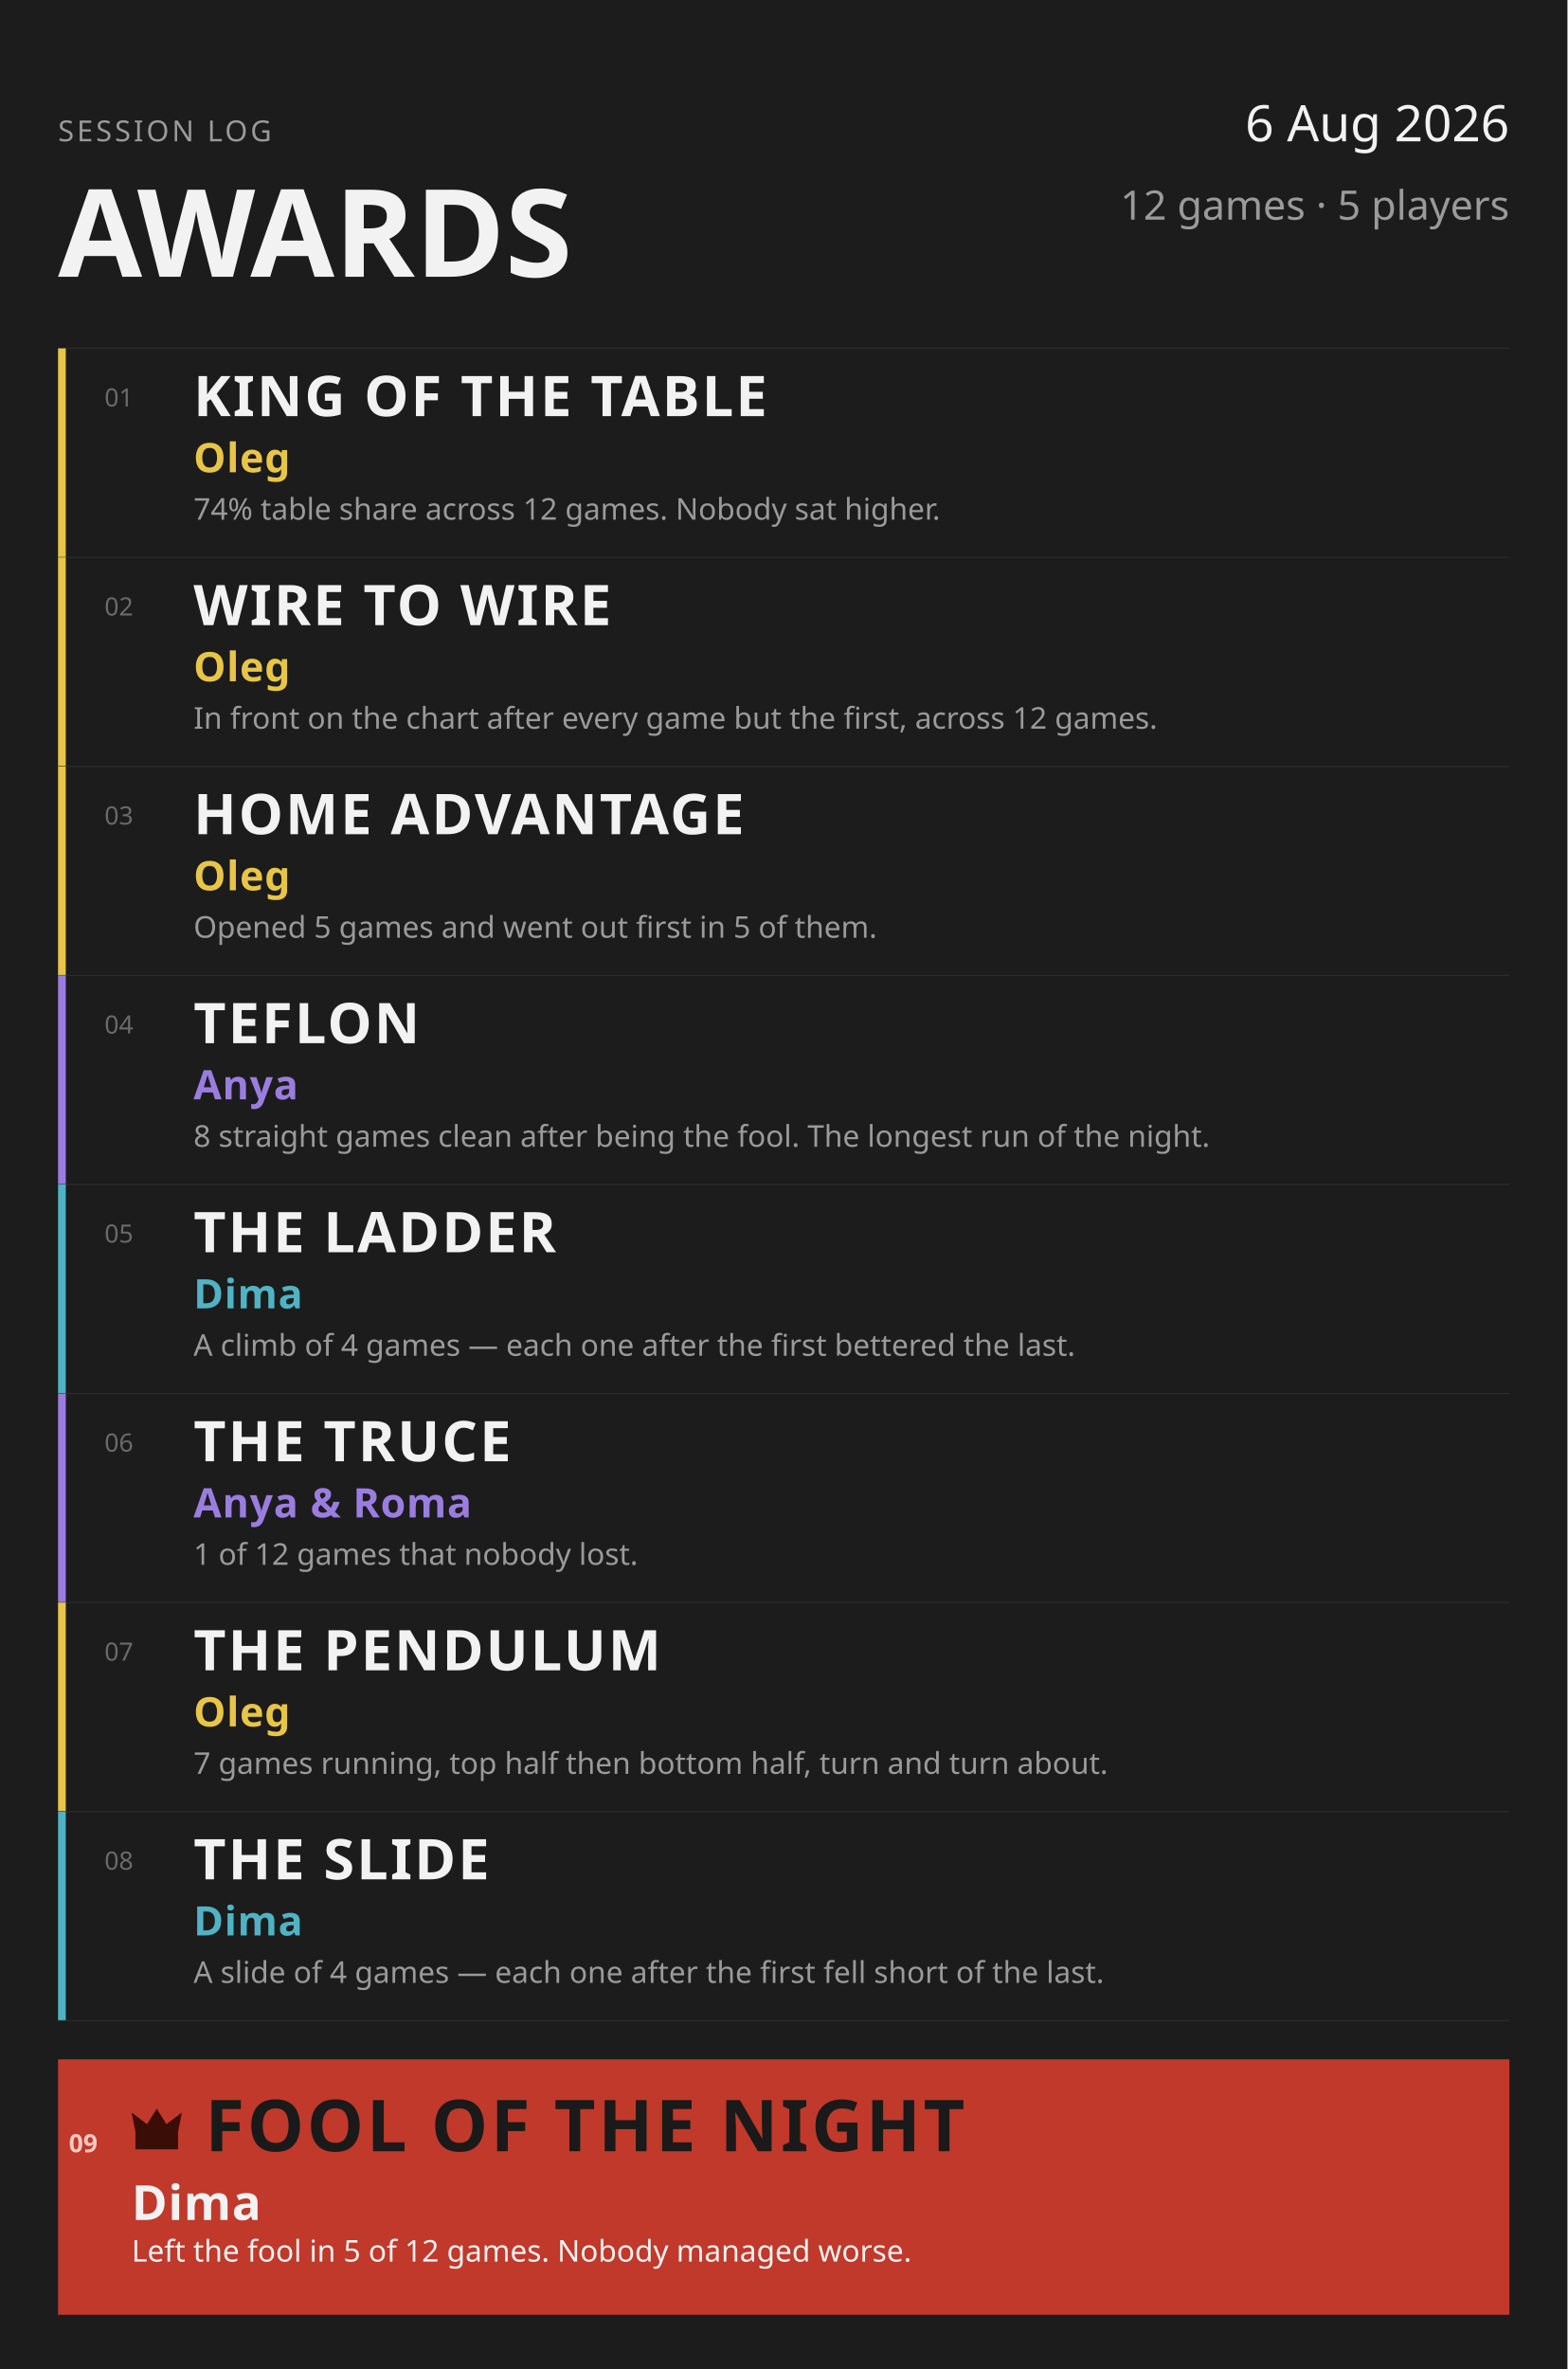
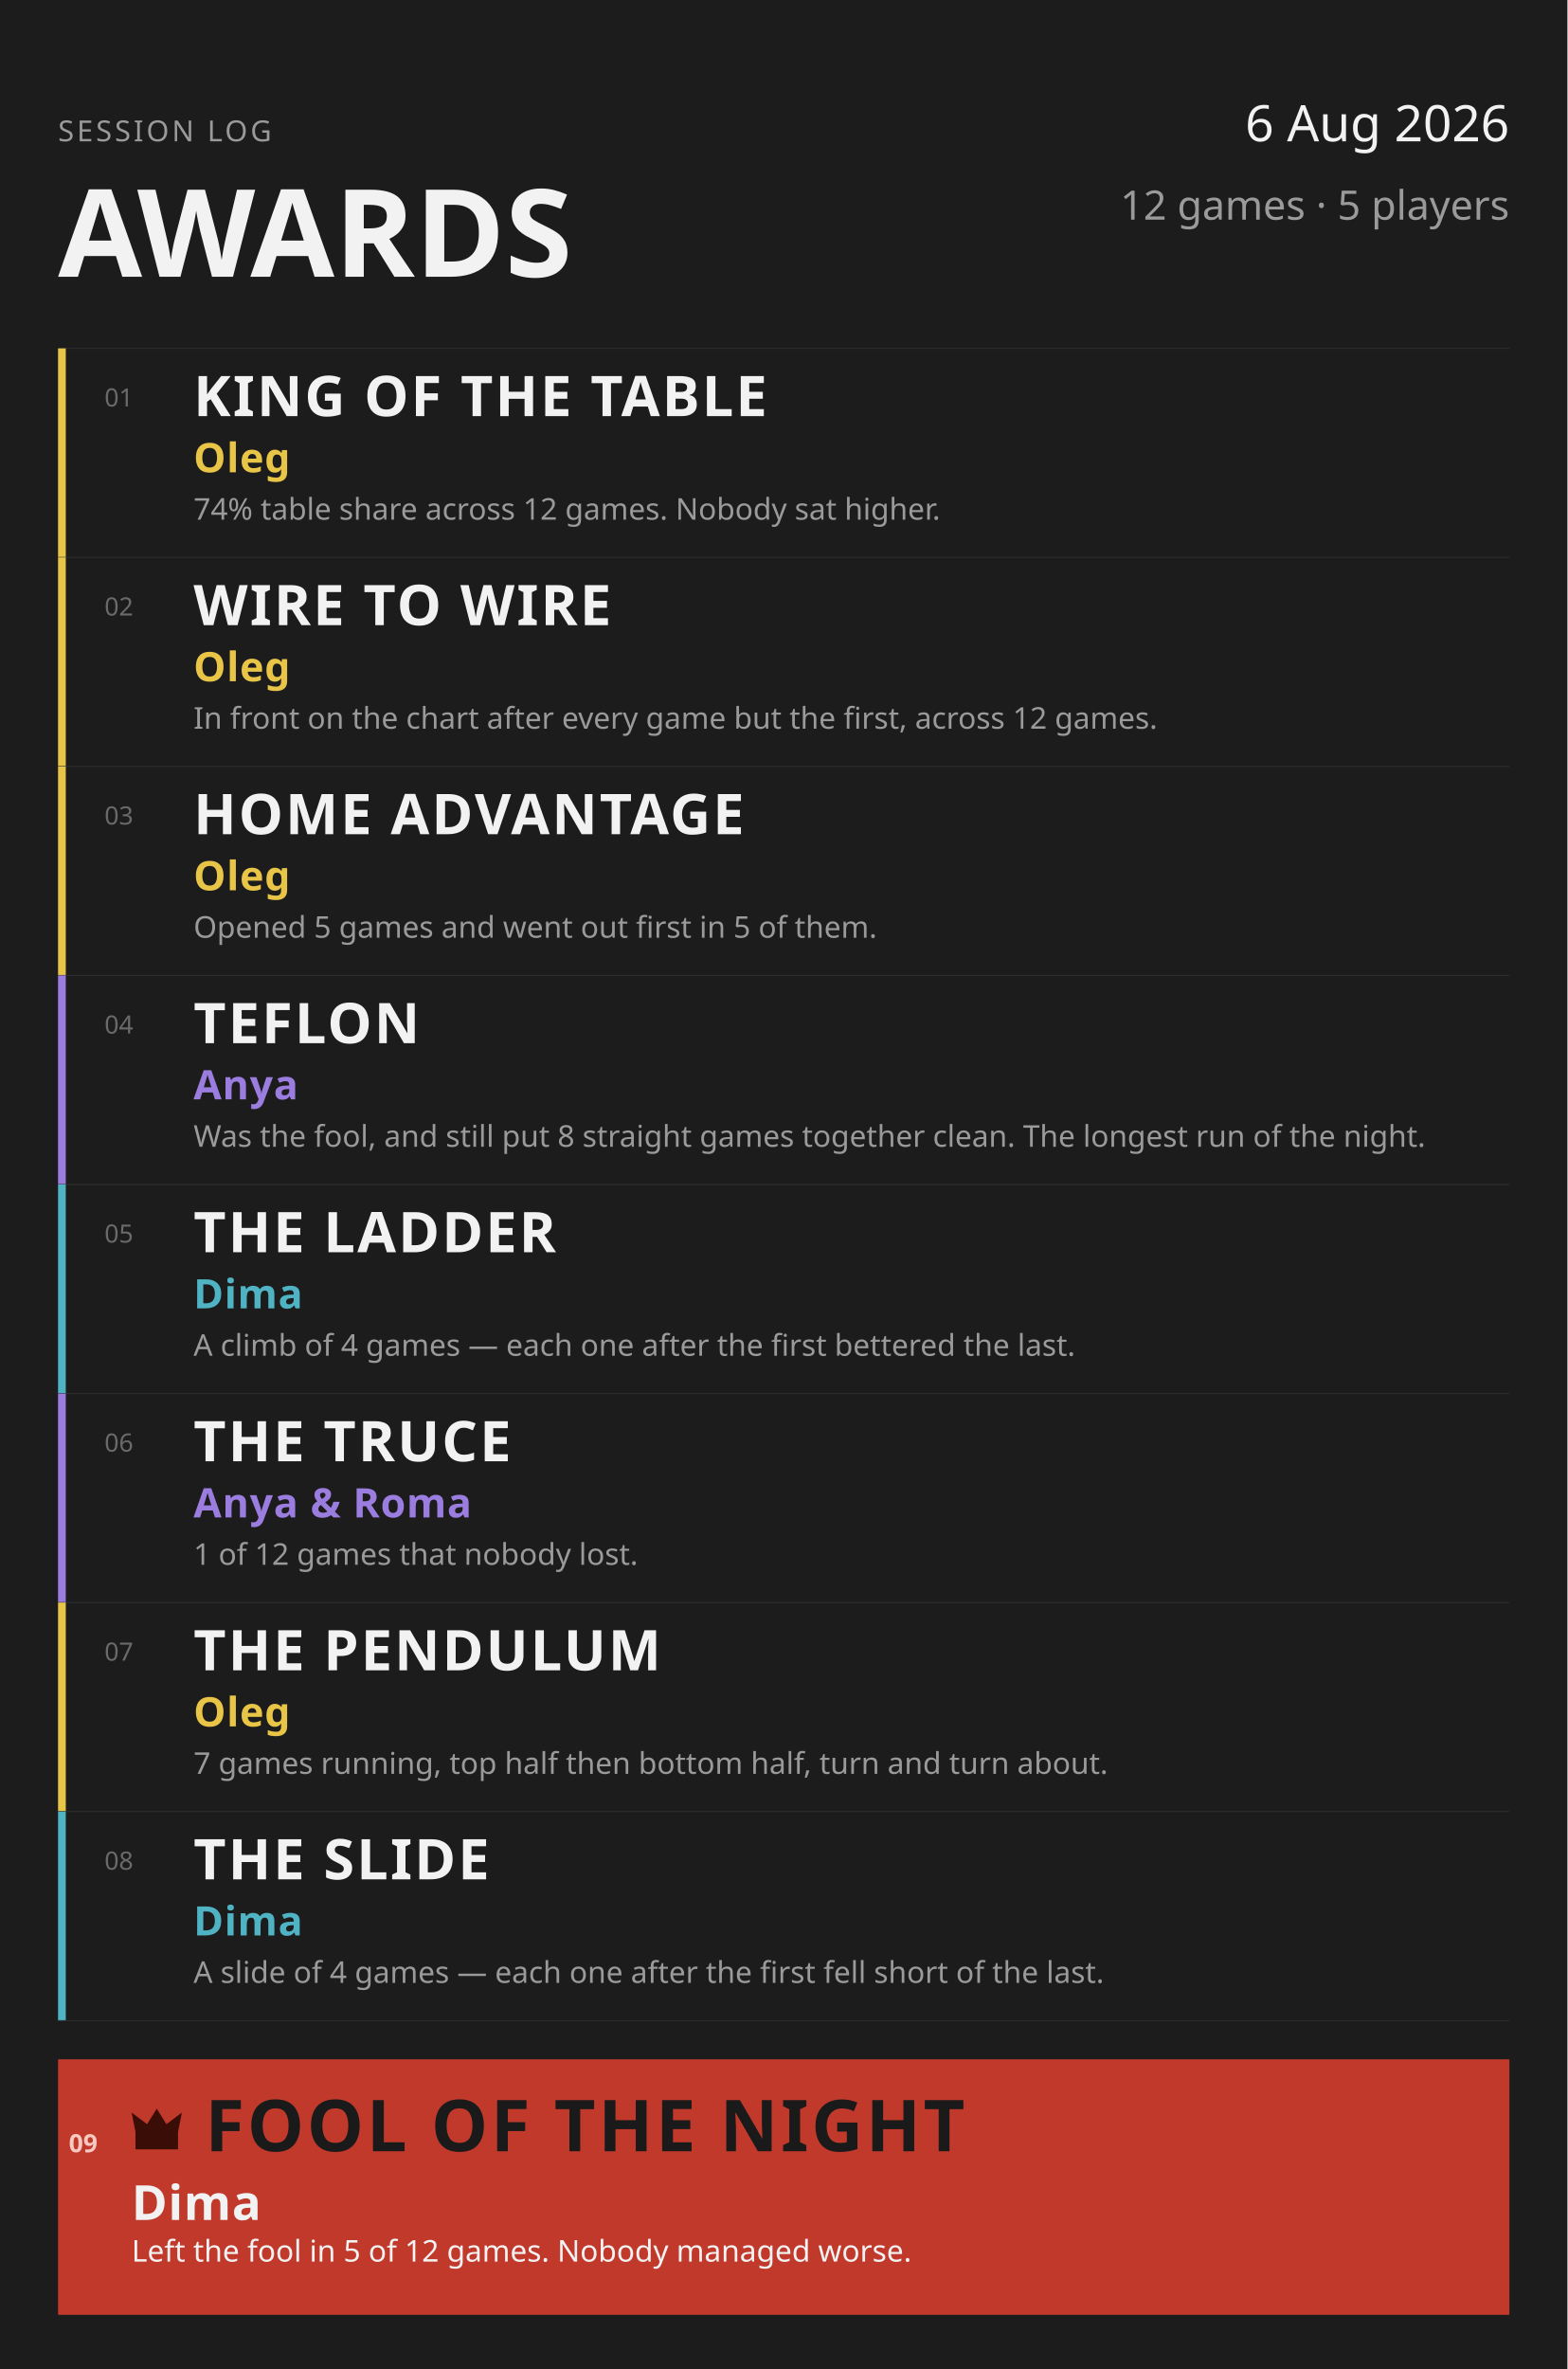
<svg xmlns="http://www.w3.org/2000/svg" width="1620" height="2448" viewBox="0 0 1620 2448">
  <rect x="0" y="0" width="1620" height="2448" fill="#1c1c1c" />
  <text x="60" y="146" fill="#9a9a9a" font-family="Noto Sans" font-size="30" letter-spacing="3">SESSION LOG</text>
  <text x="60" y="286" fill="#f2f2f2" font-family="Noto Sans" font-weight="bold" font-size="126">AWARDS</text>
  <text x="1560" y="146" fill="#f2f2f2" font-family="Noto Sans" font-size="52" text-anchor="end">6 Aug 2026</text>
  <text x="1560" y="227" fill="#9a9a9a" font-family="Noto Sans" font-size="42" text-anchor="end">12 games · 5 players</text>
  <line x1="60" y1="360" x2="1560" y2="360" stroke="#2e2e2e" stroke-width="1" />
  <rect x="60" y="360" width="8" height="216" fill="#e8c547" />
  <text x="108" y="420" fill="#6a6a6a" font-family="Noto Sans" font-size="26">01</text>
  <text x="200" y="430" fill="#f2f2f2" font-family="Noto Sans" font-weight="bold" font-size="58" letter-spacing="2.2">KING OF THE TABLE</text>
  <text x="200" y="488" fill="#e8c547" font-family="Noto Sans" font-weight="bold" font-size="42" letter-spacing="0.8">Oleg</text>
  <text x="200" y="537" fill="#9a9a9a" font-family="Noto Sans" font-size="31">74% table share across 12 games. Nobody sat higher.</text>
  <line x1="60" y1="576" x2="1560" y2="576" stroke="#2e2e2e" stroke-width="1" />
  <rect x="60" y="576" width="8" height="216" fill="#e8c547" />
  <text x="108" y="636" fill="#6a6a6a" font-family="Noto Sans" font-size="26">02</text>
  <text x="200" y="646" fill="#f2f2f2" font-family="Noto Sans" font-weight="bold" font-size="58" letter-spacing="2.2">WIRE TO WIRE</text>
  <text x="200" y="704" fill="#e8c547" font-family="Noto Sans" font-weight="bold" font-size="42" letter-spacing="0.8">Oleg</text>
  <text x="200" y="753" fill="#9a9a9a" font-family="Noto Sans" font-size="31">In front on the chart after every game but the first, across 12 games.</text>
  <line x1="60" y1="792" x2="1560" y2="792" stroke="#2e2e2e" stroke-width="1" />
  <rect x="60" y="792" width="8" height="216" fill="#e8c547" />
  <text x="108" y="852" fill="#6a6a6a" font-family="Noto Sans" font-size="26">03</text>
  <text x="200" y="862" fill="#f2f2f2" font-family="Noto Sans" font-weight="bold" font-size="58" letter-spacing="2.2">HOME ADVANTAGE</text>
  <text x="200" y="920" fill="#e8c547" font-family="Noto Sans" font-weight="bold" font-size="42" letter-spacing="0.8">Oleg</text>
  <text x="200" y="969" fill="#9a9a9a" font-family="Noto Sans" font-size="31">Opened 5 games and went out first in 5 of them.</text>
  <line x1="60" y1="1008" x2="1560" y2="1008" stroke="#2e2e2e" stroke-width="1" />
  <rect x="60" y="1008" width="8" height="216" fill="#9b7de0" />
  <text x="108" y="1068" fill="#6a6a6a" font-family="Noto Sans" font-size="26">04</text>
  <text x="200" y="1078" fill="#f2f2f2" font-family="Noto Sans" font-weight="bold" font-size="58" letter-spacing="2.2">TEFLON</text>
  <text x="200" y="1136" fill="#9b7de0" font-family="Noto Sans" font-weight="bold" font-size="42" letter-spacing="0.8">Anya</text>
-   <text x="200" y="1185" fill="#9a9a9a" font-family="Noto Sans" font-size="31">8 straight games clean after being the fool. The longest run of the night.</text>
+   <text x="200" y="1185" fill="#9a9a9a" font-family="Noto Sans" font-size="31">Was the fool, and still put 8 straight games together clean. The longest run of the night.</text>
  <line x1="60" y1="1224" x2="1560" y2="1224" stroke="#2e2e2e" stroke-width="1" />
  <rect x="60" y="1224" width="8" height="216" fill="#4fb3c4" />
  <text x="108" y="1284" fill="#6a6a6a" font-family="Noto Sans" font-size="26">05</text>
  <text x="200" y="1294" fill="#f2f2f2" font-family="Noto Sans" font-weight="bold" font-size="58" letter-spacing="2.2">THE LADDER</text>
  <text x="200" y="1352" fill="#4fb3c4" font-family="Noto Sans" font-weight="bold" font-size="42" letter-spacing="0.8">Dima</text>
  <text x="200" y="1401" fill="#9a9a9a" font-family="Noto Sans" font-size="31">A climb of 4 games — each one after the first bettered the last.</text>
  <line x1="60" y1="1440" x2="1560" y2="1440" stroke="#2e2e2e" stroke-width="1" />
  <rect x="60" y="1440" width="8" height="216" fill="#9b7de0" />
  <text x="108" y="1500" fill="#6a6a6a" font-family="Noto Sans" font-size="26">06</text>
  <text x="200" y="1510" fill="#f2f2f2" font-family="Noto Sans" font-weight="bold" font-size="58" letter-spacing="2.2">THE TRUCE</text>
  <text x="200" y="1568" fill="#9b7de0" font-family="Noto Sans" font-weight="bold" font-size="42" letter-spacing="0.8">Anya &amp; Roma</text>
  <text x="200" y="1617" fill="#9a9a9a" font-family="Noto Sans" font-size="31">1 of 12 games that nobody lost.</text>
  <line x1="60" y1="1656" x2="1560" y2="1656" stroke="#2e2e2e" stroke-width="1" />
  <rect x="60" y="1656" width="8" height="216" fill="#e8c547" />
  <text x="108" y="1716" fill="#6a6a6a" font-family="Noto Sans" font-size="26">07</text>
  <text x="200" y="1726" fill="#f2f2f2" font-family="Noto Sans" font-weight="bold" font-size="58" letter-spacing="2.2">THE PENDULUM</text>
  <text x="200" y="1784" fill="#e8c547" font-family="Noto Sans" font-weight="bold" font-size="42" letter-spacing="0.8">Oleg</text>
  <text x="200" y="1833" fill="#9a9a9a" font-family="Noto Sans" font-size="31">7 games running, top half then bottom half, turn and turn about.</text>
  <line x1="60" y1="1872" x2="1560" y2="1872" stroke="#2e2e2e" stroke-width="1" />
  <rect x="60" y="1872" width="8" height="216" fill="#4fb3c4" />
  <text x="108" y="1932" fill="#6a6a6a" font-family="Noto Sans" font-size="26">08</text>
  <text x="200" y="1942" fill="#f2f2f2" font-family="Noto Sans" font-weight="bold" font-size="58" letter-spacing="2.2">THE SLIDE</text>
  <text x="200" y="2000" fill="#4fb3c4" font-family="Noto Sans" font-weight="bold" font-size="42" letter-spacing="0.8">Dima</text>
  <text x="200" y="2049" fill="#9a9a9a" font-family="Noto Sans" font-size="31">A slide of 4 games — each one after the first fell short of the last.</text>
  <line x1="60" y1="2088" x2="1560" y2="2088" stroke="#2e2e2e" stroke-width="1" />
  <rect x="60" y="2128" width="1500" height="264" fill="#c0392b" />
  <text x="86" y="2224" fill="#f7c9c2" font-family="Noto Sans" font-weight="bold" font-size="26" text-anchor="middle">09</text>
  <path d="M2 21 L2 12 L0 2 L8 8 L13 0 L18 8 L26 2 L24 12 L24 21 Z" fill="#3a0e07" transform="translate(136 2179) scale(2)" />
  <text x="212" y="2223" fill="#1a1a1a" font-family="Noto Sans" font-weight="bold" font-size="74" letter-spacing="2.8">FOOL OF THE NIGHT</text>
  <text x="136" y="2294" fill="#f2f2f2" font-family="Noto Sans" font-weight="bold" font-size="50" letter-spacing="0.8">Dima</text>
  <text x="136" y="2337" fill="#f2f2f2" font-family="Noto Sans" font-size="31">Left the fool in 5 of 12 games. Nobody managed worse.</text>
</svg>
